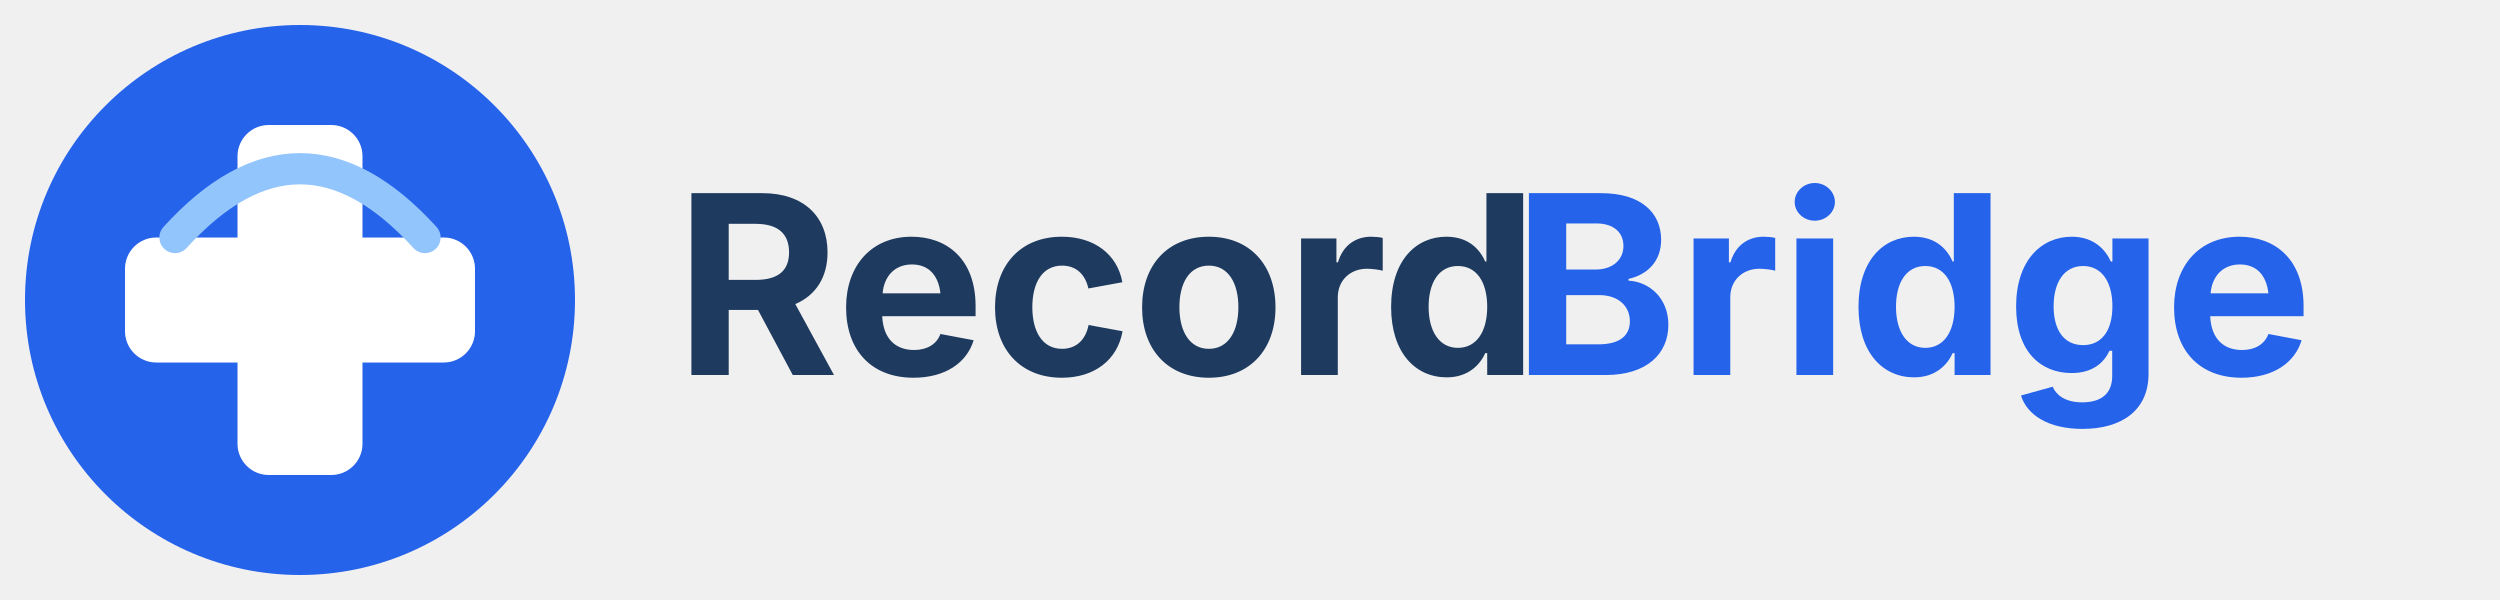
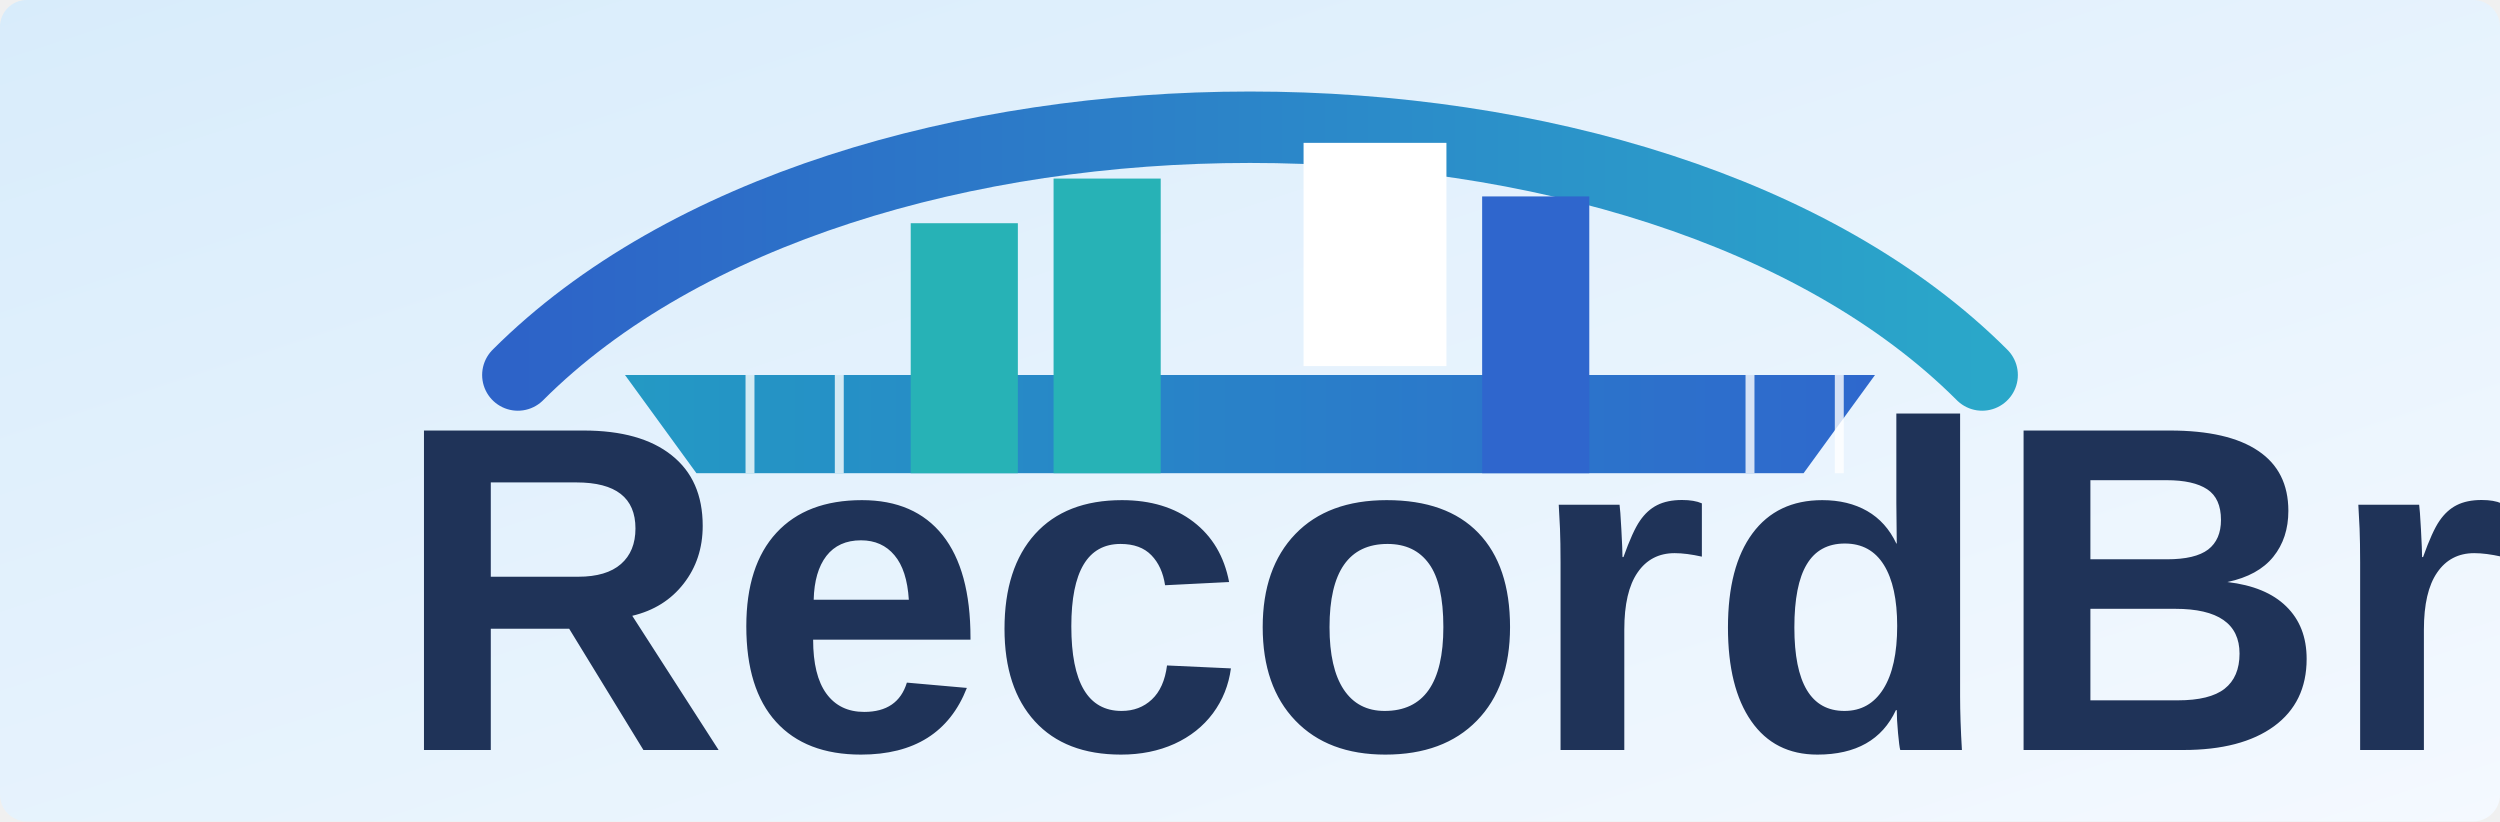
- <svg xmlns="http://www.w3.org/2000/svg" viewBox="0 0 200 48" fill="none">
-   <circle cx="24" cy="24" r="22" fill="#2563EB" />
-   <rect x="19" y="10" width="10" height="28" rx="2.5" fill="white" />
-   <rect x="10" y="19" width="28" height="10" rx="2.5" fill="white" />
-   <path d="M14 19 Q24 8 34 19" stroke="#93C5FD" stroke-width="2.5" fill="none" stroke-linecap="round" />
-   <text x="54" y="30" font-family="'Inter', 'Segoe UI', Arial, sans-serif" font-weight="700" font-size="20" fill="#1E3A5F">Record</text>
-   <text x="121" y="30" font-family="'Inter', 'Segoe UI', Arial, sans-serif" font-weight="700" font-size="20" fill="#2563EB">Bridge</text>
+ <svg xmlns="http://www.w3.org/2000/svg" viewBox="0 0 280 92" fill="none">
+   <defs>
+     <linearGradient id="bg" x1="0" y1="0" x2="1" y2="1">
+       <stop offset="0%" stop-color="#d8ecfb" />
+       <stop offset="100%" stop-color="#f4f9ff" />
+     </linearGradient>
+     <linearGradient id="arch" x1="58" y1="5" x2="222" y2="5" gradientUnits="userSpaceOnUse">
+       <stop offset="0%" stop-color="#2d63c8" />
+       <stop offset="100%" stop-color="#2aa7c9" />
+     </linearGradient>
+     <linearGradient id="deck" x1="65" y1="43" x2="215" y2="43" gradientUnits="userSpaceOnUse">
+       <stop offset="0%" stop-color="#239bc4" />
+       <stop offset="100%" stop-color="#2f66cd" />
+     </linearGradient>
+   </defs>
+   <rect width="280" height="92" rx="3" fill="url(#bg)" />
+   <path d="M58 42 C95 5 185 5 222 42" stroke="url(#arch)" stroke-width="8" stroke-linecap="round" />
+   <path d="M70 42 L210 42 L202 53 L78 53 Z" fill="url(#deck)" />
+   <rect x="102" y="25" width="12" height="28" fill="#27b2b6" />
+   <rect x="118" y="20" width="12" height="33" fill="#27b2b6" />
+   <rect x="146" y="16" width="16" height="25" fill="#ffffff" />
+   <rect x="166" y="22" width="12" height="31" fill="#2f66cd" />
+   <path d="M84 53 L84 42" stroke="#ffffff" stroke-opacity="0.8" />
+   <path d="M94 53 L94 42" stroke="#ffffff" stroke-opacity="0.8" />
+   <path d="M196 53 L196 42" stroke="#ffffff" stroke-opacity="0.8" />
+   <path d="M206 53 L206 42" stroke="#ffffff" stroke-opacity="0.8" />
+   <text x="44" y="84" font-family="Arial, Helvetica, sans-serif" font-size="52" font-weight="700" fill="#1f3358">RecordBridge</text>
</svg>
